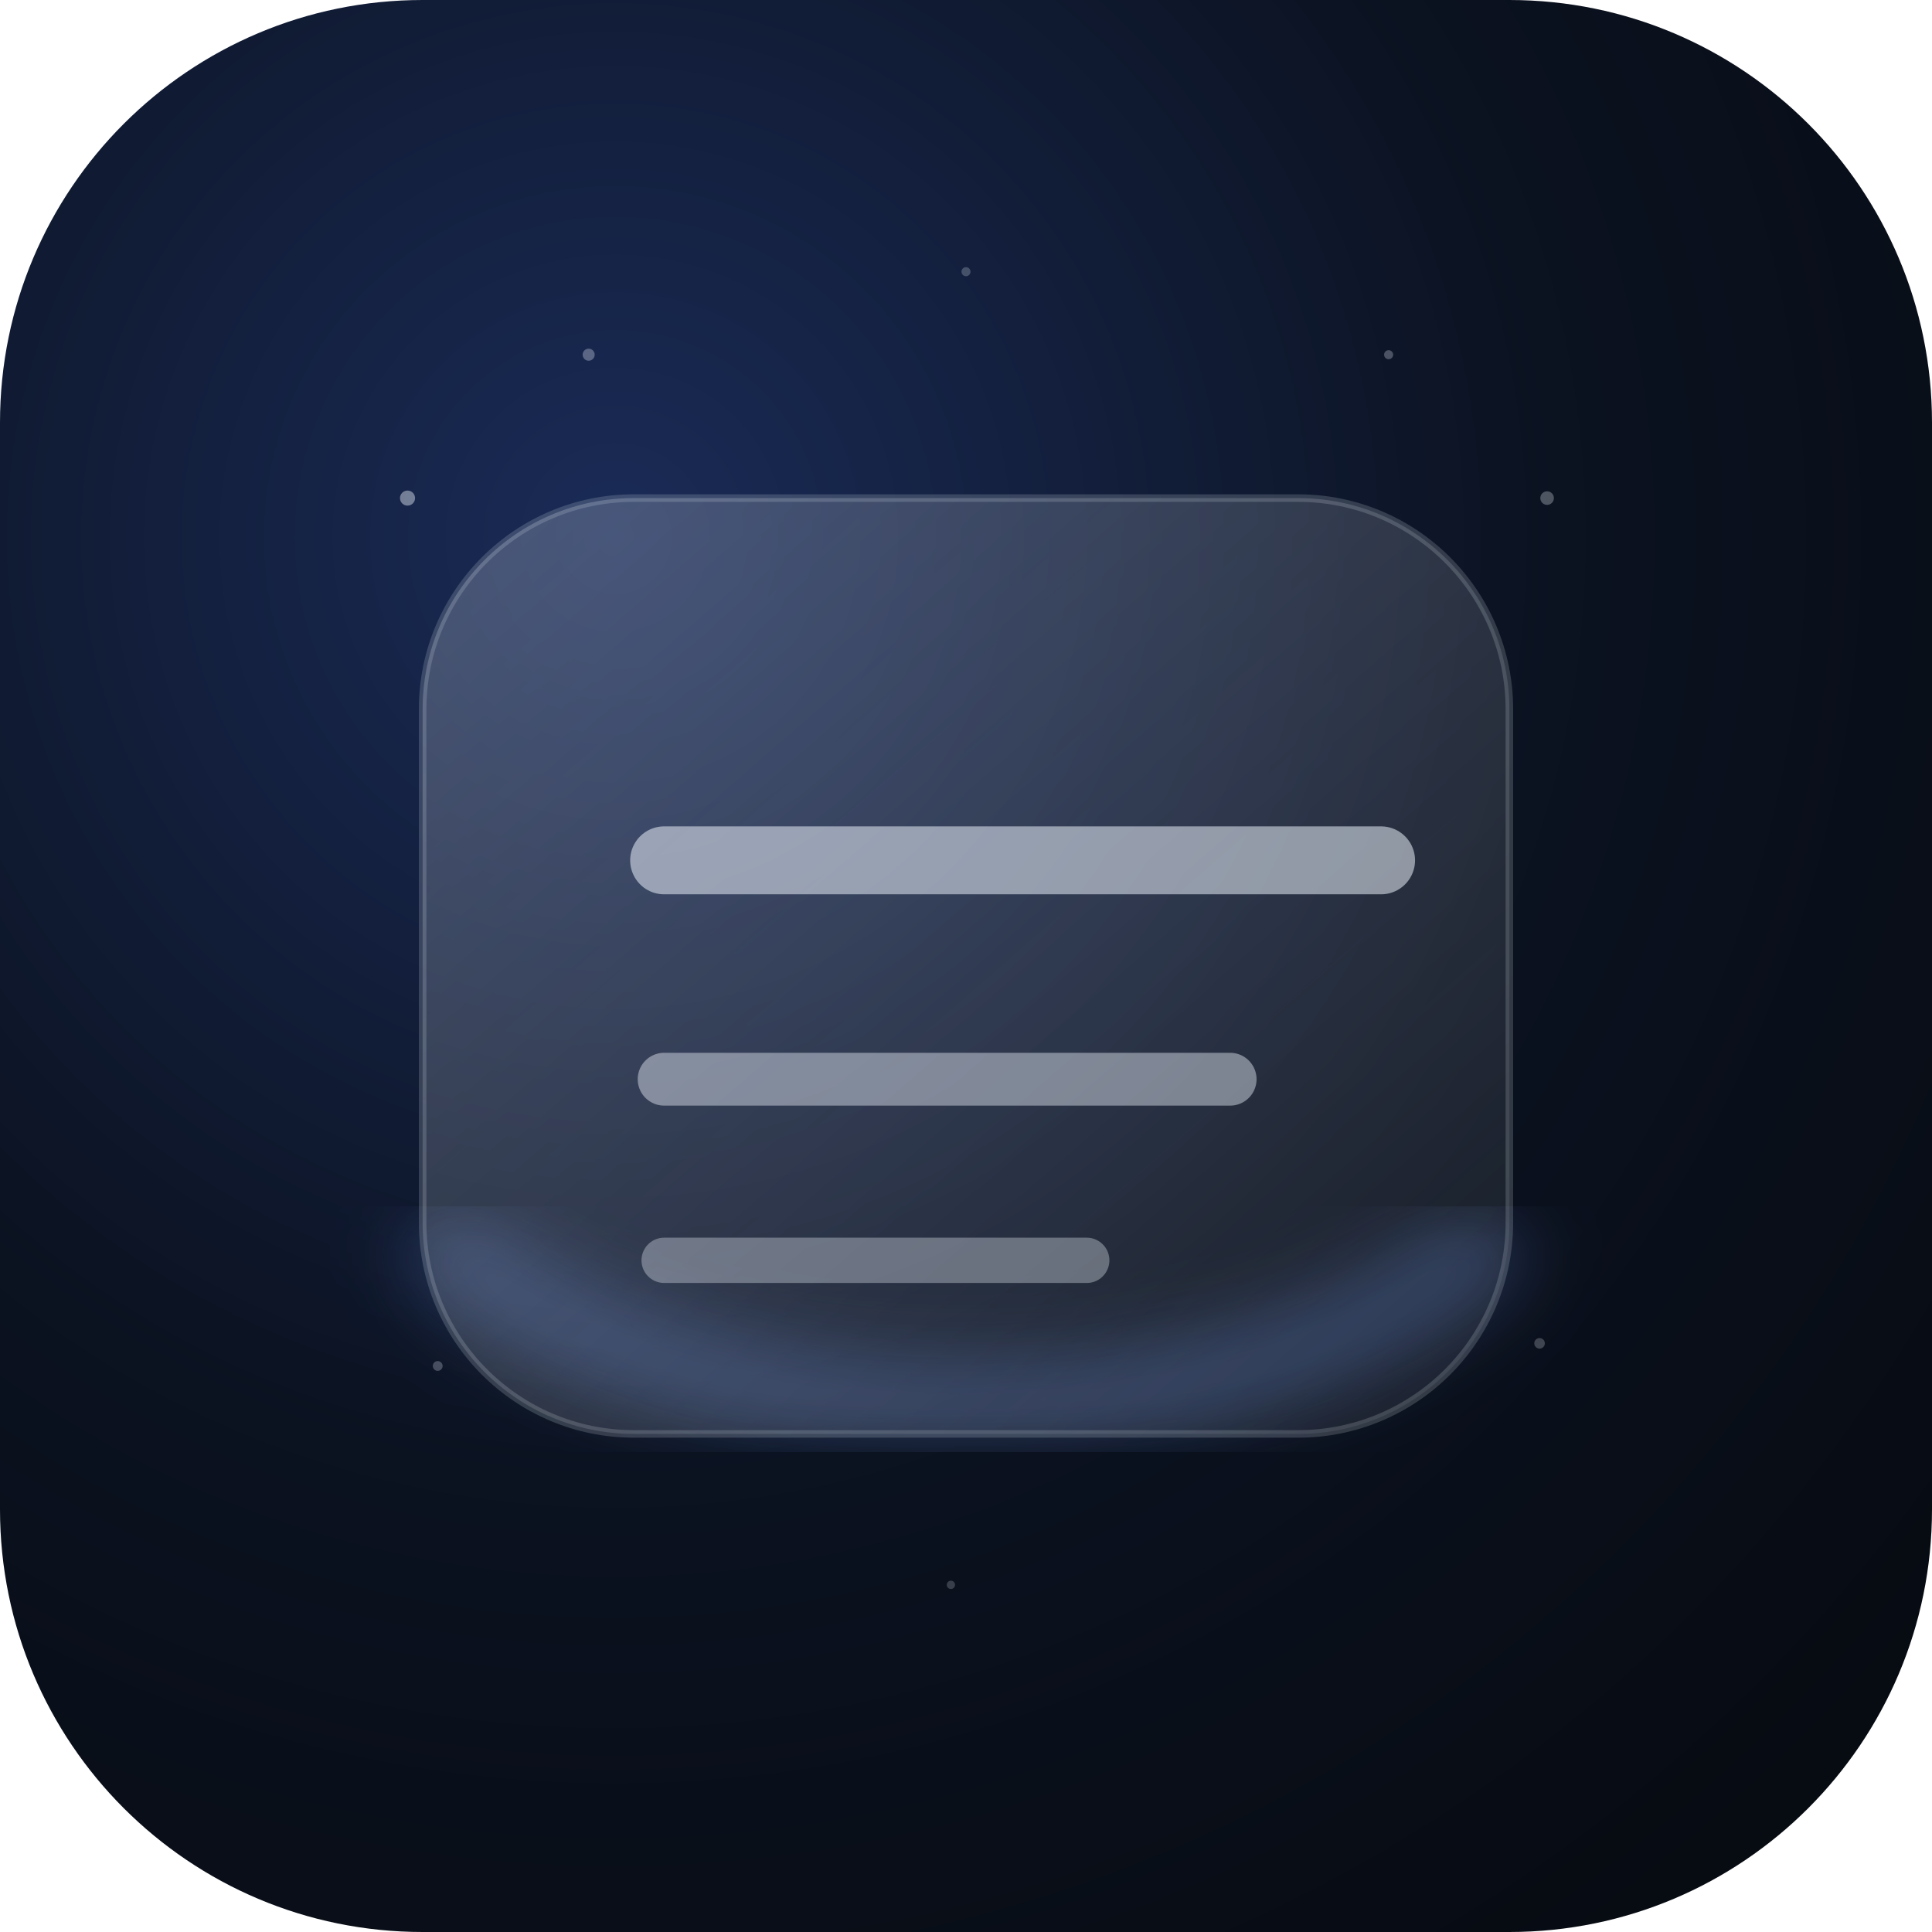
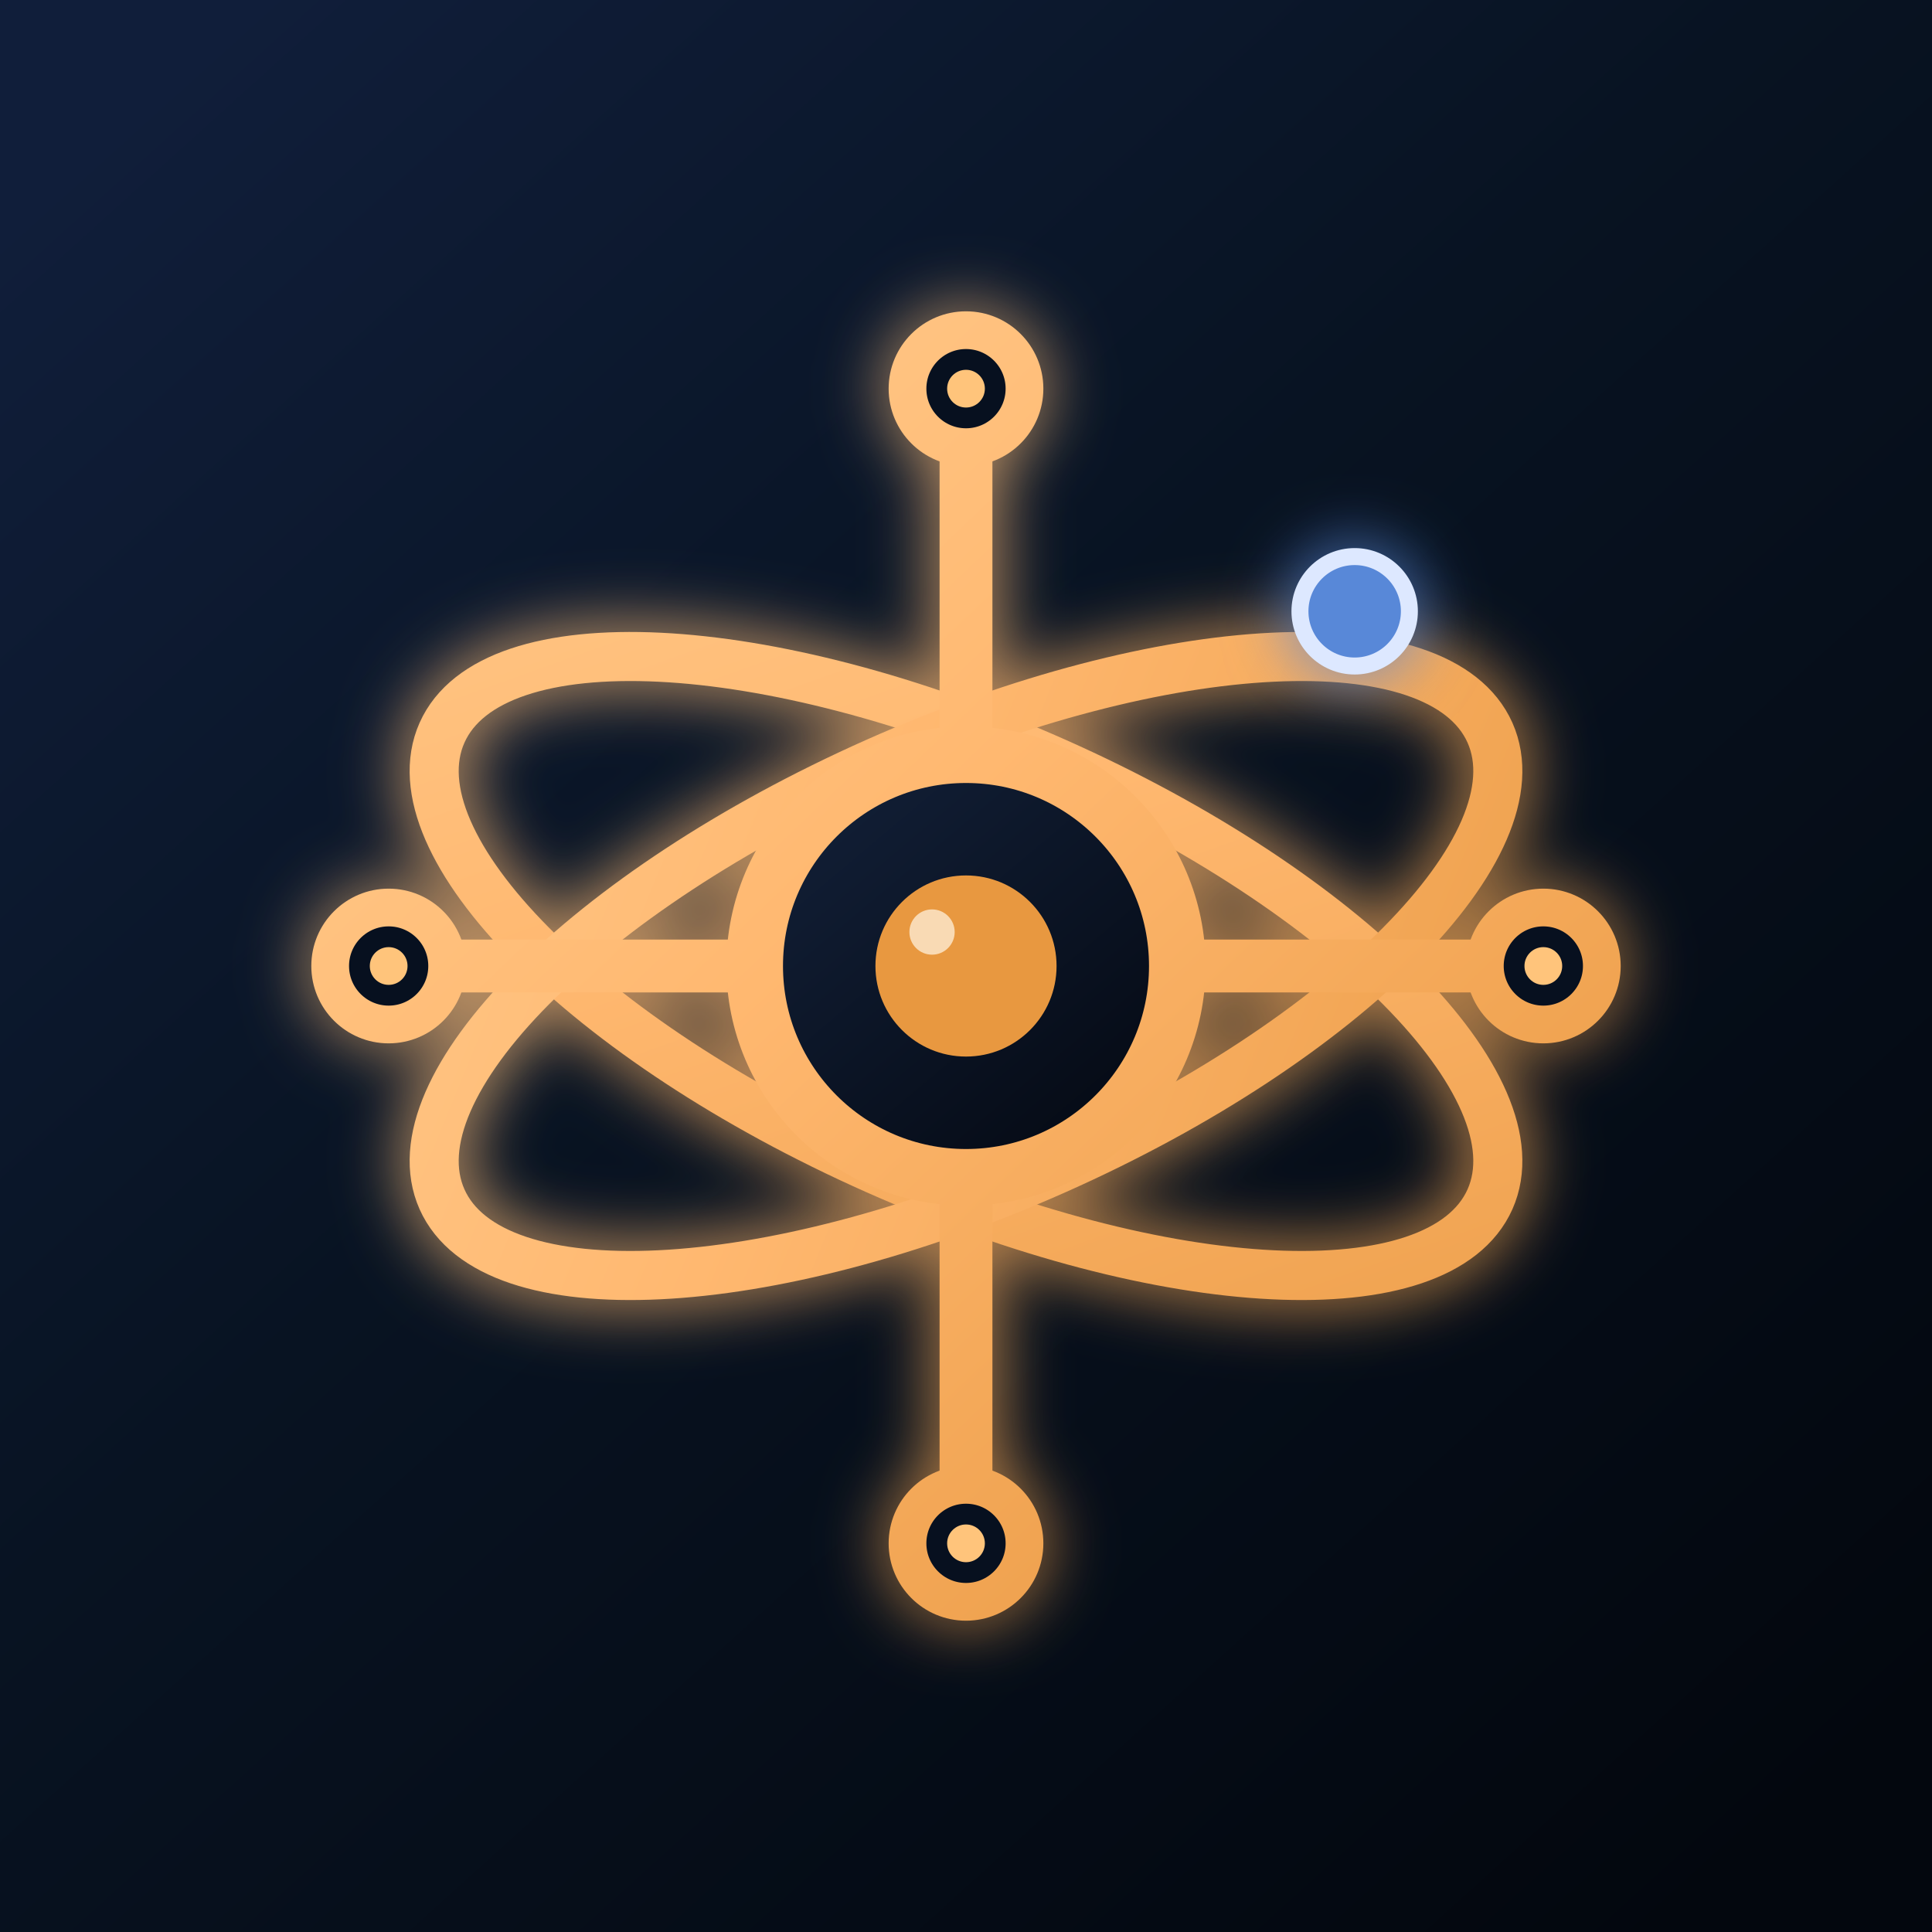
- <svg xmlns="http://www.w3.org/2000/svg" viewBox="0 0 512 512" width="512" height="512">
+ <svg xmlns="http://www.w3.org/2000/svg" viewBox="0 0 1024 1024">
  <defs>
-     <radialGradient id="g" cx="32%" cy="28%" r="88%">
-       <stop offset="0%" stop-color="#1a2b57" />
-       <stop offset="55%" stop-color="#0b1220" />
-       <stop offset="100%" stop-color="#070b12" />
+     <linearGradient id="space" x1="86" y1="42" x2="936" y2="982" gradientUnits="userSpaceOnUse">
+       <stop stop-color="#101E3A" />
+       <stop offset="0.43" stop-color="#081322" />
+       <stop offset="1" stop-color="#03070E" />
+     </linearGradient>
+     <radialGradient id="blueHalo" cx="0" cy="0" r="1" gradientTransform="translate(516 422) rotate(90) scale(520)">
+       <stop stop-color="#31558E" stop-opacity="0.32" />
+       <stop offset="0.58" stop-color="#0A1528" stop-opacity="0.08" />
+       <stop offset="1" stop-color="#050A14" stop-opacity="0" />
    </radialGradient>
-     <linearGradient id="glass" x1="0" y1="0" x2="1" y2="1">
-       <stop offset="0%" stop-color="#e7eef7" stop-opacity="0.24" />
-       <stop offset="100%" stop-color="#e7eef7" stop-opacity="0.06" />
+     <linearGradient id="amber" x1="212" y1="198" x2="812" y2="826" gradientUnits="userSpaceOnUse">
+       <stop offset="0" stop-color="#FFCC8F" />
+       <stop offset="0.42" stop-color="#FFB870" />
+       <stop offset="1" stop-color="#E89840" />
    </linearGradient>
-     <filter id="blur" x="-30%" y="-30%" width="160%" height="160%">
-       <feGaussianBlur stdDeviation="10" />
+     <radialGradient id="coreFill" cx="0" cy="0" r="1" gradientTransform="translate(490 486) rotate(49) scale(112)">
+       <stop stop-color="#FFF4E1" />
+       <stop offset="0.28" stop-color="#FFC47B" />
+       <stop offset="1" stop-color="#E89840" />
+     </radialGradient>
+     <linearGradient id="coreDark" x1="444" y1="425" x2="592" y2="601" gradientUnits="userSpaceOnUse">
+       <stop stop-color="#111E35" />
+       <stop offset="1" stop-color="#050A14" />
+     </linearGradient>
+     <radialGradient id="signalFill" cx="0" cy="0" r="1" gradientTransform="translate(704 316) rotate(50) scale(60)">
+       <stop stop-color="#E9F0FF" />
+       <stop offset="0.24" stop-color="#AEC6FF" />
+       <stop offset="1" stop-color="#5888D8" />
+     </radialGradient>
+     <filter id="amberGlow" x="-35%" y="-35%" width="170%" height="170%" color-interpolation-filters="sRGB">
+       <feGaussianBlur stdDeviation="17" />
+     </filter>
+     <filter id="signalGlow" x="-120%" y="-120%" width="340%" height="340%" color-interpolation-filters="sRGB">
+       <feGaussianBlur stdDeviation="15" />
    </filter>
  </defs>
-   <rect x="0" y="0" width="512" height="512" rx="112" fill="url(#g)" />
-   <g opacity="0.8">
-     <circle cx="108" cy="132" r="2" fill="#e7eef7" opacity="0.55" />
-     <circle cx="156" cy="94" r="1.6" fill="#e7eef7" opacity="0.4" />
-     <circle cx="410" cy="132" r="1.8" fill="#e7eef7" opacity="0.38" />
-     <circle cx="368" cy="94" r="1.2" fill="#e7eef7" opacity="0.35" />
-     <circle cx="408" cy="356" r="1.4" fill="#e7eef7" opacity="0.3" />
-     <circle cx="116" cy="362" r="1.3" fill="#e7eef7" opacity="0.33" />
-     <circle cx="256" cy="72" r="1.2" fill="#e7eef7" opacity="0.3" />
-     <circle cx="252" cy="420" r="1.1" fill="#e7eef7" opacity="0.26" />
+   <rect width="1024" height="1024" fill="url(#space)" />
+   <rect width="1024" height="1024" fill="url(#blueHalo)" />
+   <g fill="none" stroke="url(#amber)" stroke-linecap="round" stroke-linejoin="round" opacity="0.72" filter="url(#amberGlow)">
+     <ellipse cx="512" cy="512" rx="304" ry="118" stroke-width="34" transform="rotate(24 512 512)" />
+     <ellipse cx="512" cy="512" rx="304" ry="118" stroke-width="34" transform="rotate(-24 512 512)" />
+     <path d="M512 398V224M626 512H800M512 626V800M398 512H224" stroke-width="36" />
+     <circle cx="512" cy="512" r="112" stroke-width="38" />
+     <circle cx="512" cy="206" r="31" stroke-width="24" />
+     <circle cx="818" cy="512" r="31" stroke-width="24" />
+     <circle cx="512" cy="818" r="31" stroke-width="24" />
+     <circle cx="206" cy="512" r="31" stroke-width="24" />
  </g>
-   <g filter="url(#blur)" opacity="0.7">
-     <path d="M120 332c66 54 202 54 272 0" fill="none" stroke="#7aa2ff" stroke-opacity="0.4" stroke-width="22" stroke-linecap="round" />
+   <g fill="none" stroke="url(#amber)" stroke-width="26" stroke-linecap="round" stroke-linejoin="round">
+     <ellipse cx="512" cy="512" rx="304" ry="118" transform="rotate(24 512 512)" />
+     <ellipse cx="512" cy="512" rx="304" ry="118" transform="rotate(-24 512 512)" />
  </g>
-   <g>
-     <rect x="112" y="132" width="288" height="248" rx="56" fill="url(#glass)" stroke="#e7eef7" stroke-opacity="0.18" stroke-width="2" />
-     <path d="M176 228h190" stroke="#e7eef7" stroke-opacity="0.55" stroke-width="18" stroke-linecap="round" />
-     <path d="M176 286h150" stroke="#e7eef7" stroke-opacity="0.45" stroke-width="14" stroke-linecap="round" />
-     <path d="M176 334h112" stroke="#e7eef7" stroke-opacity="0.35" stroke-width="12" stroke-linecap="round" />
+   <g fill="none" stroke="url(#amber)" stroke-width="28" stroke-linecap="round">
+     <path d="M512 398V224M626 512H800M512 626V800M398 512H224" />
  </g>
+   <circle cx="512" cy="512" r="112" fill="url(#coreDark)" stroke="url(#amber)" stroke-width="30" />
+   <circle cx="512" cy="512" r="48" fill="url(#coreFill)" />
+   <circle cx="494" cy="494" r="12" fill="#FFF4E1" opacity="0.72" />
+   <g fill="#07101F" stroke="url(#amber)" stroke-width="20">
+     <circle cx="512" cy="206" r="31" />
+     <circle cx="818" cy="512" r="31" />
+     <circle cx="512" cy="818" r="31" />
+     <circle cx="206" cy="512" r="31" />
+   </g>
+   <g fill="#FFC47B">
+     <circle cx="512" cy="206" r="10" />
+     <circle cx="818" cy="512" r="10" />
+     <circle cx="512" cy="818" r="10" />
+     <circle cx="206" cy="512" r="10" />
+   </g>
+   <circle cx="718" cy="324" r="39" fill="#5888D8" opacity="0.62" filter="url(#signalGlow)" />
+   <circle cx="718" cy="324" r="29" fill="url(#signalFill)" stroke="#DDE8FF" stroke-width="9" />
</svg>
